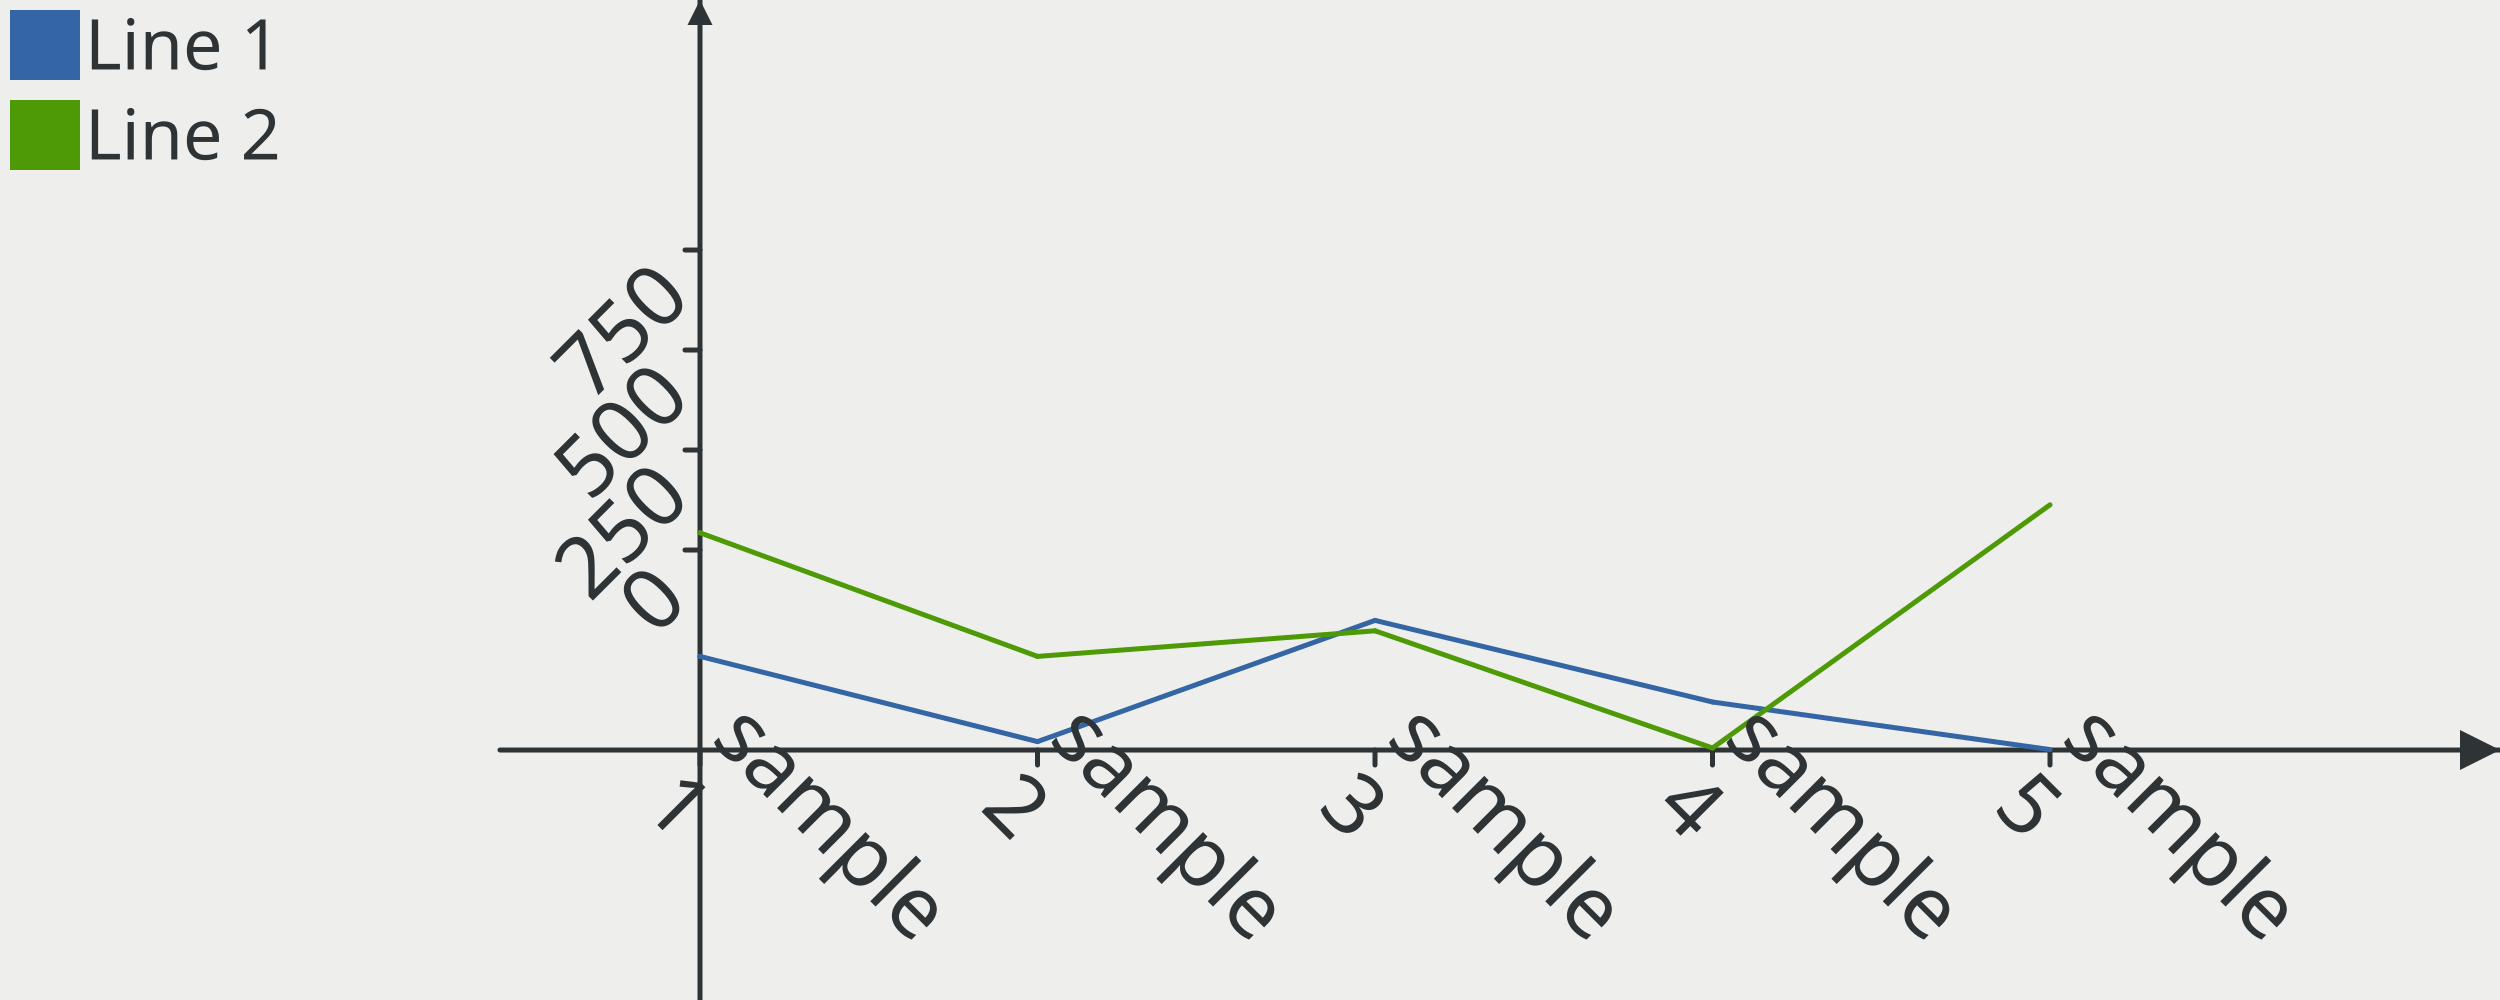
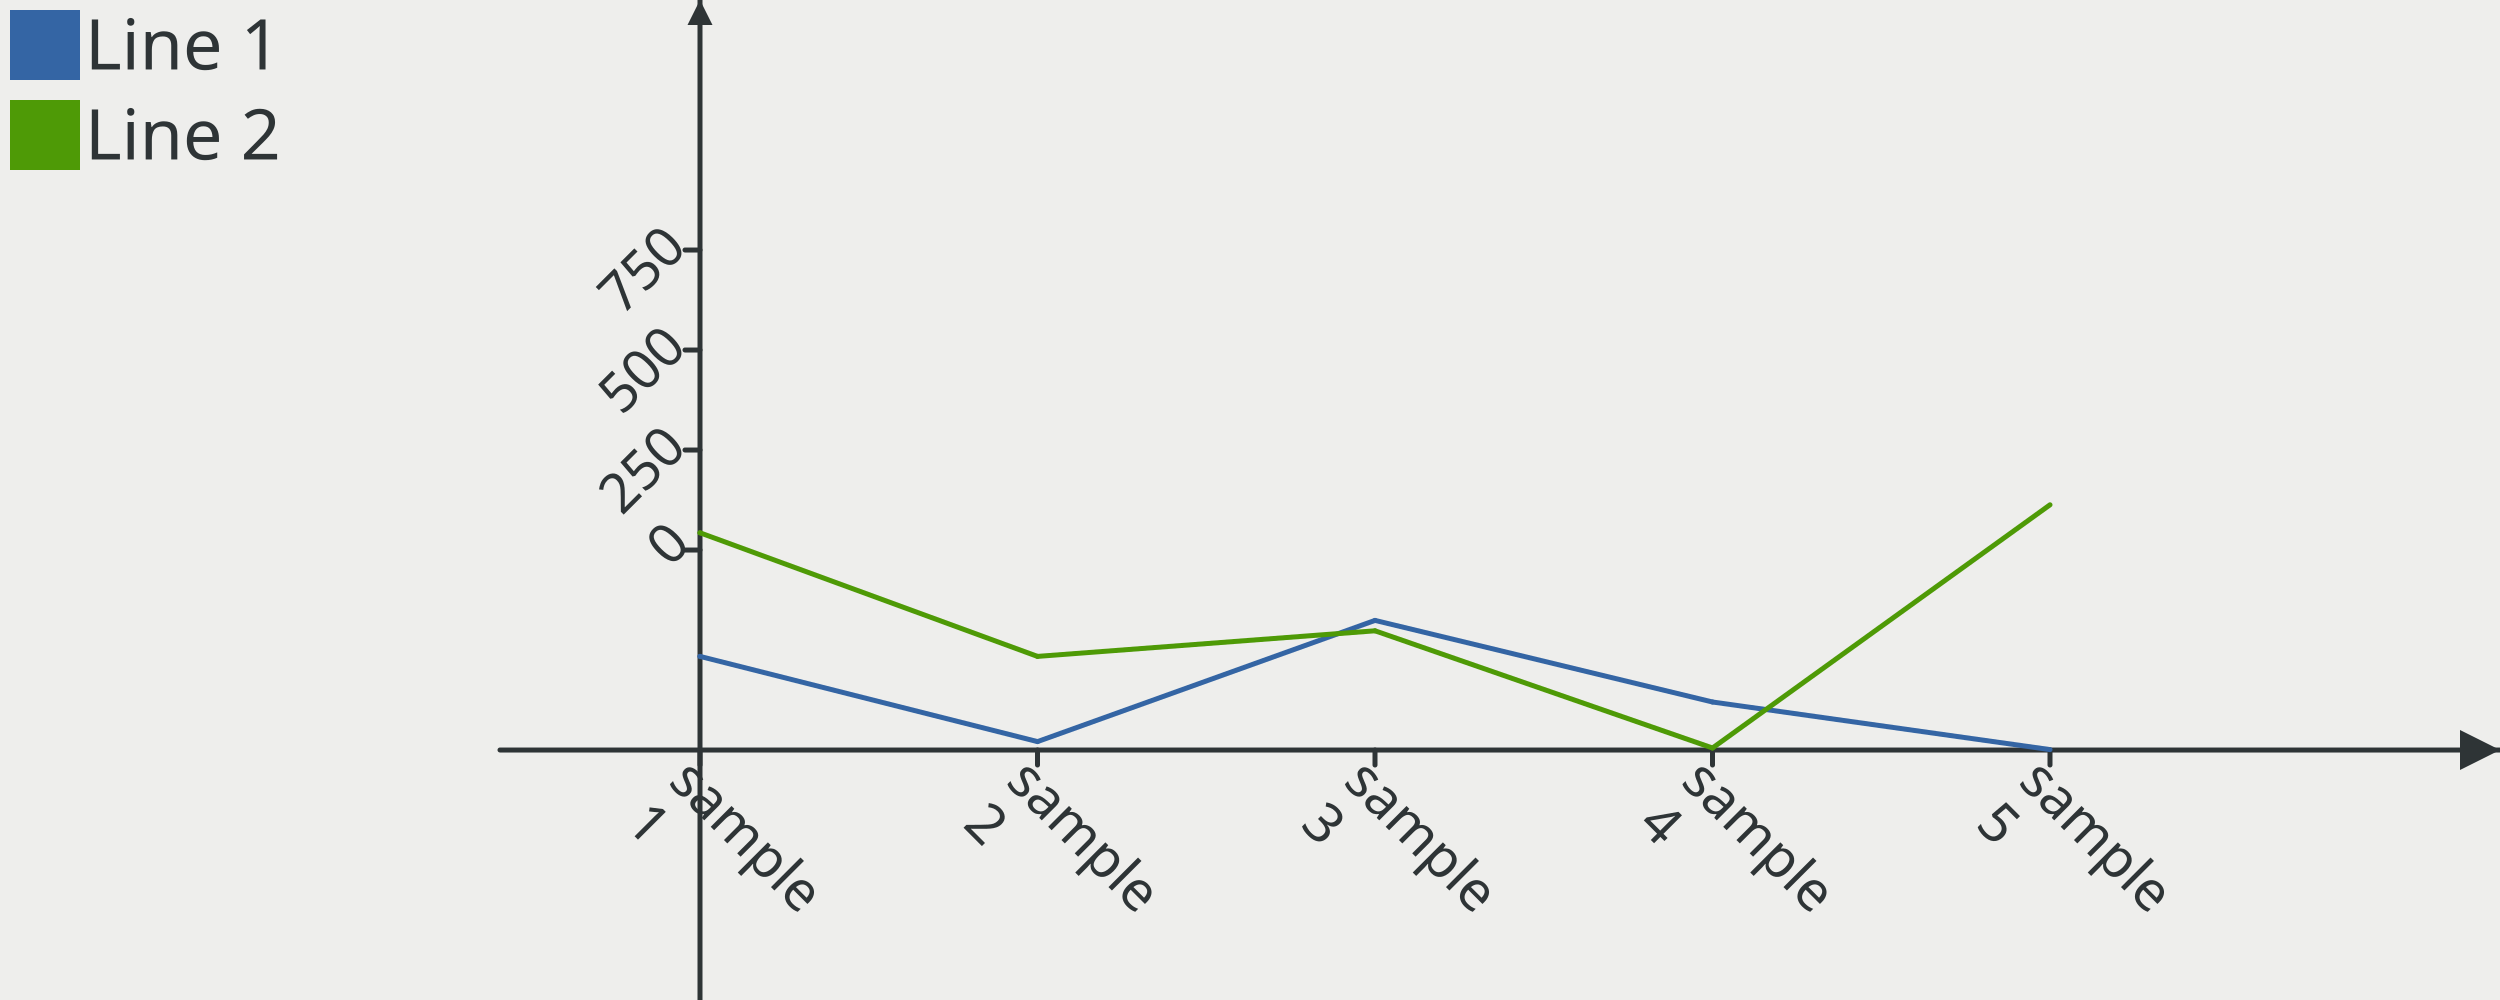
<svg xmlns="http://www.w3.org/2000/svg" width="500" height="200" version="1.0" id="ezcGraph">
  <defs />
  <g id="ezcGraphChart" color-rendering="optimizeQuality" shape-rendering="geometricPrecision" text-rendering="optimizeLegibility">
    <path d=" M 0,200 L 0,0 L 500,0 L 500,200 L 0,200 z " style="fill: #eeeeec; fill-opacity: 1.00; stroke: none;" id="ezcGraphPolygon_1" />
    <path d=" M 0,200 L 0,0 L 100,0 L 100,200 L 0,200 z " style="fill: #000000; fill-opacity: 0.00; stroke: none;" id="ezcGraphPolygon_2" />
    <path d=" M 2,16 L 2,2 L 16,2 L 16,16 L 2,16 z " style="fill: #3465a4; fill-opacity: 1.00; stroke: none;" id="ezcGraphPolygon_3" />
    <path d=" M 2,34 L 2,20 L 16,20 L 16,34 L 2,34 z " style="fill: #4e9a06; fill-opacity: 1.00; stroke: none;" id="ezcGraphPolygon_5" />
    <path d=" M 100,150 L 500,150" style="fill: none; stroke: #2e3436; stroke-width: 1; stroke-opacity: 1.00; stroke-linecap: round; stroke-linejoin: round;" id="ezcGraphLine_7" />
    <path d=" M 492,154 L 500,150 L 492,146 L 492,154 z " style="fill: #2e3436; fill-opacity: 1.00; stroke: none;" id="ezcGraphPolygon_8" />
    <path d=" M 140,200 L 140,0" style="fill: none; stroke: #2e3436; stroke-width: 1; stroke-opacity: 1.00; stroke-linecap: round; stroke-linejoin: round;" id="ezcGraphLine_9" />
    <path d=" M 137.5,5 L 140,0 L 142.5,5 L 137.5,5 z " style="fill: #2e3436; fill-opacity: 1.00; stroke: none;" id="ezcGraphPolygon_10" />
    <path d=" M 140,50 L 140,150" style="fill: none; stroke: #000000; stroke-width: 1; stroke-opacity: 0.00; stroke-linecap: round; stroke-linejoin: round;" id="ezcGraphLine_12" />
    <path d=" M 140,153 L 140,150" style="fill: none; stroke: #2e3436; stroke-width: 1; stroke-opacity: 1.00; stroke-linecap: round; stroke-linejoin: round;" id="ezcGraphLine_13" />
    <path d=" M 207.2,50 L 207.2,150" style="fill: none; stroke: #000000; stroke-width: 1; stroke-opacity: 0.00; stroke-linecap: round; stroke-linejoin: round;" id="ezcGraphLine_15" />
    <path d=" M 207.5,153 L 207.5,150" style="fill: none; stroke: #2e3436; stroke-width: 1; stroke-opacity: 1.00; stroke-linecap: round; stroke-linejoin: round;" id="ezcGraphLine_16" />
    <path d=" M 274.4,50 L 274.4,150" style="fill: none; stroke: #000000; stroke-width: 1; stroke-opacity: 0.00; stroke-linecap: round; stroke-linejoin: round;" id="ezcGraphLine_18" />
    <path d=" M 275,153 L 275,150" style="fill: none; stroke: #2e3436; stroke-width: 1; stroke-opacity: 1.00; stroke-linecap: round; stroke-linejoin: round;" id="ezcGraphLine_19" />
    <path d=" M 341.6,50 L 341.6,150" style="fill: none; stroke: #000000; stroke-width: 1; stroke-opacity: 0.00; stroke-linecap: round; stroke-linejoin: round;" id="ezcGraphLine_21" />
    <path d=" M 342.5,153 L 342.5,150" style="fill: none; stroke: #2e3436; stroke-width: 1; stroke-opacity: 1.00; stroke-linecap: round; stroke-linejoin: round;" id="ezcGraphLine_22" />
    <path d=" M 408.8,50 L 408.8,150" style="fill: none; stroke: #000000; stroke-width: 1; stroke-opacity: 0.00; stroke-linecap: round; stroke-linejoin: round;" id="ezcGraphLine_24" />
    <path d=" M 410,153 L 410,150" style="fill: none; stroke: #2e3436; stroke-width: 1; stroke-opacity: 1.00; stroke-linecap: round; stroke-linejoin: round;" id="ezcGraphLine_25" />
    <path d=" M 140,110 L 460,110" style="fill: none; stroke: #000000; stroke-width: 1; stroke-opacity: 0.00; stroke-linecap: round; stroke-linejoin: round;" id="ezcGraphLine_27" />
    <path d=" M 140,110 L 137,110" style="fill: none; stroke: #2e3436; stroke-width: 1; stroke-opacity: 1.00; stroke-linecap: round; stroke-linejoin: round;" id="ezcGraphLine_28" />
    <path d=" M 140,90 L 460,90" style="fill: none; stroke: #000000; stroke-width: 1; stroke-opacity: 0.00; stroke-linecap: round; stroke-linejoin: round;" id="ezcGraphLine_30" />
    <path d=" M 140,90 L 137,90" style="fill: none; stroke: #2e3436; stroke-width: 1; stroke-opacity: 1.00; stroke-linecap: round; stroke-linejoin: round;" id="ezcGraphLine_31" />
    <path d=" M 140,70 L 460,70" style="fill: none; stroke: #000000; stroke-width: 1; stroke-opacity: 0.00; stroke-linecap: round; stroke-linejoin: round;" id="ezcGraphLine_33" />
    <path d=" M 140,70 L 137,70" style="fill: none; stroke: #2e3436; stroke-width: 1; stroke-opacity: 1.00; stroke-linecap: round; stroke-linejoin: round;" id="ezcGraphLine_34" />
    <path d=" M 140,50 L 460,50" style="fill: none; stroke: #000000; stroke-width: 1; stroke-opacity: 0.00; stroke-linecap: round; stroke-linejoin: round;" id="ezcGraphLine_36" />
    <path d=" M 140,50 L 137,50" style="fill: none; stroke: #2e3436; stroke-width: 1; stroke-opacity: 1.00; stroke-linecap: round; stroke-linejoin: round;" id="ezcGraphLine_37" />
    <path d=" M 140,131.28 L 140,131.28" style="fill: none; stroke: #3465a4; stroke-width: 1; stroke-opacity: 1.00; stroke-linecap: round; stroke-linejoin: round;" id="ezcGraphLine_38" />
    <path d=" M 140,131.28 L 207.5,148.32" style="fill: none; stroke: #3465a4; stroke-width: 1; stroke-opacity: 1.00; stroke-linecap: round; stroke-linejoin: round;" id="ezcGraphLine_39" />
    <path d=" M 207.5,148.32 L 275,124.08" style="fill: none; stroke: #3465a4; stroke-width: 1; stroke-opacity: 1.00; stroke-linecap: round; stroke-linejoin: round;" id="ezcGraphLine_40" />
    <path d=" M 275,124.08 L 342.5,140.4" style="fill: none; stroke: #3465a4; stroke-width: 1; stroke-opacity: 1.00; stroke-linecap: round; stroke-linejoin: round;" id="ezcGraphLine_41" />
    <path d=" M 342.5,140.4 L 410,149.92" style="fill: none; stroke: #3465a4; stroke-width: 1; stroke-opacity: 1.00; stroke-linecap: round; stroke-linejoin: round;" id="ezcGraphLine_42" />
    <path d=" M 140,106.56 L 140,106.56" style="fill: none; stroke: #4e9a06; stroke-width: 1; stroke-opacity: 1.00; stroke-linecap: round; stroke-linejoin: round;" id="ezcGraphLine_43" />
    <path d=" M 140,106.56 L 207.5,131.28" style="fill: none; stroke: #4e9a06; stroke-width: 1; stroke-opacity: 1.00; stroke-linecap: round; stroke-linejoin: round;" id="ezcGraphLine_44" />
    <path d=" M 207.5,131.28 L 275,126.16" style="fill: none; stroke: #4e9a06; stroke-width: 1; stroke-opacity: 1.00; stroke-linecap: round; stroke-linejoin: round;" id="ezcGraphLine_45" />
    <path d=" M 275,126.16 L 342.5,149.6" style="fill: none; stroke: #4e9a06; stroke-width: 1; stroke-opacity: 1.00; stroke-linecap: round; stroke-linejoin: round;" id="ezcGraphLine_46" />
    <path d=" M 342.5,149.6 L 410,100.96" style="fill: none; stroke: #4e9a06; stroke-width: 1; stroke-opacity: 1.00; stroke-linecap: round; stroke-linejoin: round;" id="ezcGraphLine_47" />
    <g id="ezcGraphTextBox_4">
      <path d=" M 16.5,17 L 16.5,1.5 L 62.52,1.5 L 62.52,17 L 16.5,17 z " style="fill: #ffffff; fill-opacity: 0.00; stroke: none;" id="ezcGraphPolygon_48" />
      <text id="ezcGraphTextBox_4_text" x="17" text-length="44.52px" y="13.9" style="font-size: 14px; font-family: sans-serif; fill: #2e3436; fill-opacity: 1.00; stroke: none;">Line 1</text>
    </g>
    <g id="ezcGraphTextBox_6">
      <path d=" M 16.5,35 L 16.5,19.5 L 62.52,19.5 L 62.52,35 L 16.5,35 z " style="fill: #ffffff; fill-opacity: 0.00; stroke: none;" id="ezcGraphPolygon_49" />
      <text id="ezcGraphTextBox_6_text" x="17" text-length="44.52px" y="31.9" style="font-size: 14px; font-family: sans-serif; fill: #2e3436; fill-opacity: 1.00; stroke: none;">Line 2</text>
    </g>
    <g id="ezcGraphTextBox_11" transform="rotate( 45.00 140 150 )">
-       <path d=" M 139.5,168.619 L 139.5,131.881 L 206.179,131.881 L 206.179,168.619 L 139.5,168.619 z " style="fill: #ffffff; fill-opacity: 0.00; stroke: none;" id="ezcGraphPolygon_50" />
-       <text id="ezcGraphTextBox_11_text" x="140" text-length="65.179px" y="147.315" style="font-size: 17px; font-family: sans-serif; fill: #2e3436; fill-opacity: 1.00; stroke: none;"> sample</text>
-       <text id="ezcGraphTextBox_11_text" x="140" text-length="10.893px" y="166.64" style="font-size: 17px; font-family: sans-serif; fill: #2e3436; fill-opacity: 1.00; stroke: none;">1</text>
+       <path d=" M 139.5,173.1 L 139.5,149.5 L 175.98,149.5 L 175.98,173.1 L 139.5,173.1 z " style="fill: #ffffff; fill-opacity: 0.00; stroke: none;" id="ezcGraphPolygon_50" />
+       <text id="ezcGraphTextBox_11_text" x="140" text-length="34.98px" y="159.35" style="font-size: 11px; font-family: sans-serif; fill: #2e3436; fill-opacity: 1.00; stroke: none;">sample</text>
+       <text id="ezcGraphTextBox_11_text" x="140" text-length="6.82px" y="171.45" style="font-size: 11px; font-family: sans-serif; fill: #2e3436; fill-opacity: 1.00; stroke: none;">1</text>
    </g>
    <g id="ezcGraphTextBox_14" transform="rotate( 45.00 207.5 150 )">
-       <path d=" M 207,168.619 L 207,131.881 L 273.679,131.881 L 273.679,168.619 L 207,168.619 z " style="fill: #ffffff; fill-opacity: 0.00; stroke: none;" id="ezcGraphPolygon_51" />
-       <text id="ezcGraphTextBox_14_text" x="207.5" text-length="65.179px" y="147.315" style="font-size: 17px; font-family: sans-serif; fill: #2e3436; fill-opacity: 1.00; stroke: none;"> sample</text>
-       <text id="ezcGraphTextBox_14_text" x="207.5" text-length="10.893px" y="166.64" style="font-size: 17px; font-family: sans-serif; fill: #2e3436; fill-opacity: 1.00; stroke: none;">2</text>
+       <path d=" M 207,173.1 L 207,149.5 L 243.48,149.5 L 243.48,173.1 L 207,173.1 z " style="fill: #ffffff; fill-opacity: 0.00; stroke: none;" id="ezcGraphPolygon_51" />
+       <text id="ezcGraphTextBox_14_text" x="207.5" text-length="34.98px" y="159.35" style="font-size: 11px; font-family: sans-serif; fill: #2e3436; fill-opacity: 1.00; stroke: none;">sample</text>
+       <text id="ezcGraphTextBox_14_text" x="207.5" text-length="6.82px" y="171.45" style="font-size: 11px; font-family: sans-serif; fill: #2e3436; fill-opacity: 1.00; stroke: none;">2</text>
    </g>
    <g id="ezcGraphTextBox_17" transform="rotate( 45.00 275 150 )">
-       <path d=" M 274.5,168.619 L 274.5,131.881 L 341.179,131.881 L 341.179,168.619 L 274.5,168.619 z " style="fill: #ffffff; fill-opacity: 0.00; stroke: none;" id="ezcGraphPolygon_52" />
-       <text id="ezcGraphTextBox_17_text" x="275" text-length="65.179px" y="147.315" style="font-size: 17px; font-family: sans-serif; fill: #2e3436; fill-opacity: 1.00; stroke: none;"> sample</text>
-       <text id="ezcGraphTextBox_17_text" x="275" text-length="10.893px" y="166.64" style="font-size: 17px; font-family: sans-serif; fill: #2e3436; fill-opacity: 1.00; stroke: none;">3</text>
+       <path d=" M 274.5,173.1 L 274.5,149.5 L 310.98,149.5 L 310.98,173.1 L 274.5,173.1 z " style="fill: #ffffff; fill-opacity: 0.00; stroke: none;" id="ezcGraphPolygon_52" />
+       <text id="ezcGraphTextBox_17_text" x="275" text-length="34.98px" y="159.35" style="font-size: 11px; font-family: sans-serif; fill: #2e3436; fill-opacity: 1.00; stroke: none;">sample</text>
+       <text id="ezcGraphTextBox_17_text" x="275" text-length="6.82px" y="171.45" style="font-size: 11px; font-family: sans-serif; fill: #2e3436; fill-opacity: 1.00; stroke: none;">3</text>
    </g>
    <g id="ezcGraphTextBox_20" transform="rotate( 45.00 342.5 150 )">
-       <path d=" M 342,168.619 L 342,131.881 L 408.679,131.881 L 408.679,168.619 L 342,168.619 z " style="fill: #ffffff; fill-opacity: 0.00; stroke: none;" id="ezcGraphPolygon_53" />
-       <text id="ezcGraphTextBox_20_text" x="342.5" text-length="65.179px" y="147.315" style="font-size: 17px; font-family: sans-serif; fill: #2e3436; fill-opacity: 1.00; stroke: none;"> sample</text>
-       <text id="ezcGraphTextBox_20_text" x="342.5" text-length="10.893px" y="166.64" style="font-size: 17px; font-family: sans-serif; fill: #2e3436; fill-opacity: 1.00; stroke: none;">4</text>
+       <path d=" M 342,173.1 L 342,149.5 L 378.48,149.5 L 378.48,173.1 L 342,173.1 z " style="fill: #ffffff; fill-opacity: 0.00; stroke: none;" id="ezcGraphPolygon_53" />
+       <text id="ezcGraphTextBox_20_text" x="342.5" text-length="34.98px" y="159.35" style="font-size: 11px; font-family: sans-serif; fill: #2e3436; fill-opacity: 1.00; stroke: none;">sample</text>
+       <text id="ezcGraphTextBox_20_text" x="342.5" text-length="6.82px" y="171.45" style="font-size: 11px; font-family: sans-serif; fill: #2e3436; fill-opacity: 1.00; stroke: none;">4</text>
    </g>
    <g id="ezcGraphTextBox_23" transform="rotate( 45.00 410 150 )">
-       <path d=" M 409.5,168.619 L 409.5,131.881 L 476.179,131.881 L 476.179,168.619 L 409.5,168.619 z " style="fill: #ffffff; fill-opacity: 0.00; stroke: none;" id="ezcGraphPolygon_54" />
-       <text id="ezcGraphTextBox_23_text" x="410" text-length="65.179px" y="147.315" style="font-size: 17px; font-family: sans-serif; fill: #2e3436; fill-opacity: 1.00; stroke: none;"> sample</text>
-       <text id="ezcGraphTextBox_23_text" x="410" text-length="10.893px" y="166.64" style="font-size: 17px; font-family: sans-serif; fill: #2e3436; fill-opacity: 1.00; stroke: none;">5</text>
+       <path d=" M 409.5,173.1 L 409.5,149.5 L 445.98,149.5 L 445.98,173.1 L 409.5,173.1 z " style="fill: #ffffff; fill-opacity: 0.00; stroke: none;" id="ezcGraphPolygon_54" />
+       <text id="ezcGraphTextBox_23_text" x="410" text-length="34.98px" y="159.35" style="font-size: 11px; font-family: sans-serif; fill: #2e3436; fill-opacity: 1.00; stroke: none;">sample</text>
+       <text id="ezcGraphTextBox_23_text" x="410" text-length="6.82px" y="171.45" style="font-size: 11px; font-family: sans-serif; fill: #2e3436; fill-opacity: 1.00; stroke: none;">5</text>
    </g>
    <g id="ezcGraphTextBox_26" transform="rotate( -45.00 140 110 )">
-       <path d=" M 120.877,119.784 L 120.877,100.716 L 141,100.716 L 141,119.784 L 120.877,119.784 z " style="fill: #ffffff; fill-opacity: 0.00; stroke: none;" id="ezcGraphPolygon_55" />
-       <text id="ezcGraphTextBox_26_text" x="121.377" text-length="18.623px" y="116.149" style="font-size: 17px; font-family: sans-serif; fill: #2e3436; fill-opacity: 1.00; stroke: none;">0 </text>
+       <path d=" M 132.68,111 L 132.68,98.5 L 141,98.5 L 141,111 L 132.68,111 z " style="fill: #ffffff; fill-opacity: 0.00; stroke: none;" id="ezcGraphPolygon_55" />
+       <text id="ezcGraphTextBox_26_text" x="133.18" text-length="6.82px" y="108.35" style="font-size: 11px; font-family: sans-serif; fill: #2e3436; fill-opacity: 1.00; stroke: none;">0</text>
    </g>
    <g id="ezcGraphTextBox_29" transform="rotate( -45.00 140 90 )">
-       <path d=" M 102.255,99.784 L 102.255,80.716 L 141,80.716 L 141,99.784 L 102.255,99.784 z " style="fill: #ffffff; fill-opacity: 0.00; stroke: none;" id="ezcGraphPolygon_56" />
-       <text id="ezcGraphTextBox_29_text" x="102.755" text-length="37.245px" y="96.149" style="font-size: 17px; font-family: sans-serif; fill: #2e3436; fill-opacity: 1.00; stroke: none;">250 </text>
+       <path d=" M 119.04,91 L 119.04,78.5 L 141,78.5 L 141,91 L 119.04,91 z " style="fill: #ffffff; fill-opacity: 0.00; stroke: none;" id="ezcGraphPolygon_56" />
+       <text id="ezcGraphTextBox_29_text" x="119.54" text-length="20.46px" y="88.35" style="font-size: 11px; font-family: sans-serif; fill: #2e3436; fill-opacity: 1.00; stroke: none;">250</text>
    </g>
    <g id="ezcGraphTextBox_32" transform="rotate( -45.00 140 70 )">
-       <path d=" M 102.255,79.784 L 102.255,60.716 L 141,60.716 L 141,79.784 L 102.255,79.784 z " style="fill: #ffffff; fill-opacity: 0.00; stroke: none;" id="ezcGraphPolygon_57" />
-       <text id="ezcGraphTextBox_32_text" x="102.755" text-length="37.245px" y="76.149" style="font-size: 17px; font-family: sans-serif; fill: #2e3436; fill-opacity: 1.00; stroke: none;">500 </text>
+       <path d=" M 119.04,71 L 119.04,58.5 L 141,58.5 L 141,71 L 119.04,71 z " style="fill: #ffffff; fill-opacity: 0.00; stroke: none;" id="ezcGraphPolygon_57" />
+       <text id="ezcGraphTextBox_32_text" x="119.54" text-length="20.46px" y="68.35" style="font-size: 11px; font-family: sans-serif; fill: #2e3436; fill-opacity: 1.00; stroke: none;">500</text>
    </g>
    <g id="ezcGraphTextBox_35" transform="rotate( -45.00 140 50 )">
-       <path d=" M 102.255,59.784 L 102.255,40.716 L 141,40.716 L 141,59.784 L 102.255,59.784 z " style="fill: #ffffff; fill-opacity: 0.00; stroke: none;" id="ezcGraphPolygon_58" />
-       <text id="ezcGraphTextBox_35_text" x="102.755" text-length="37.245px" y="56.149" style="font-size: 17px; font-family: sans-serif; fill: #2e3436; fill-opacity: 1.00; stroke: none;">750 </text>
+       <path d=" M 119.04,51 L 119.04,38.5 L 141,38.5 L 141,51 L 119.04,51 z " style="fill: #ffffff; fill-opacity: 0.00; stroke: none;" id="ezcGraphPolygon_58" />
+       <text id="ezcGraphTextBox_35_text" x="119.54" text-length="20.46px" y="48.35" style="font-size: 11px; font-family: sans-serif; fill: #2e3436; fill-opacity: 1.00; stroke: none;">750</text>
    </g>
  </g>
</svg>
